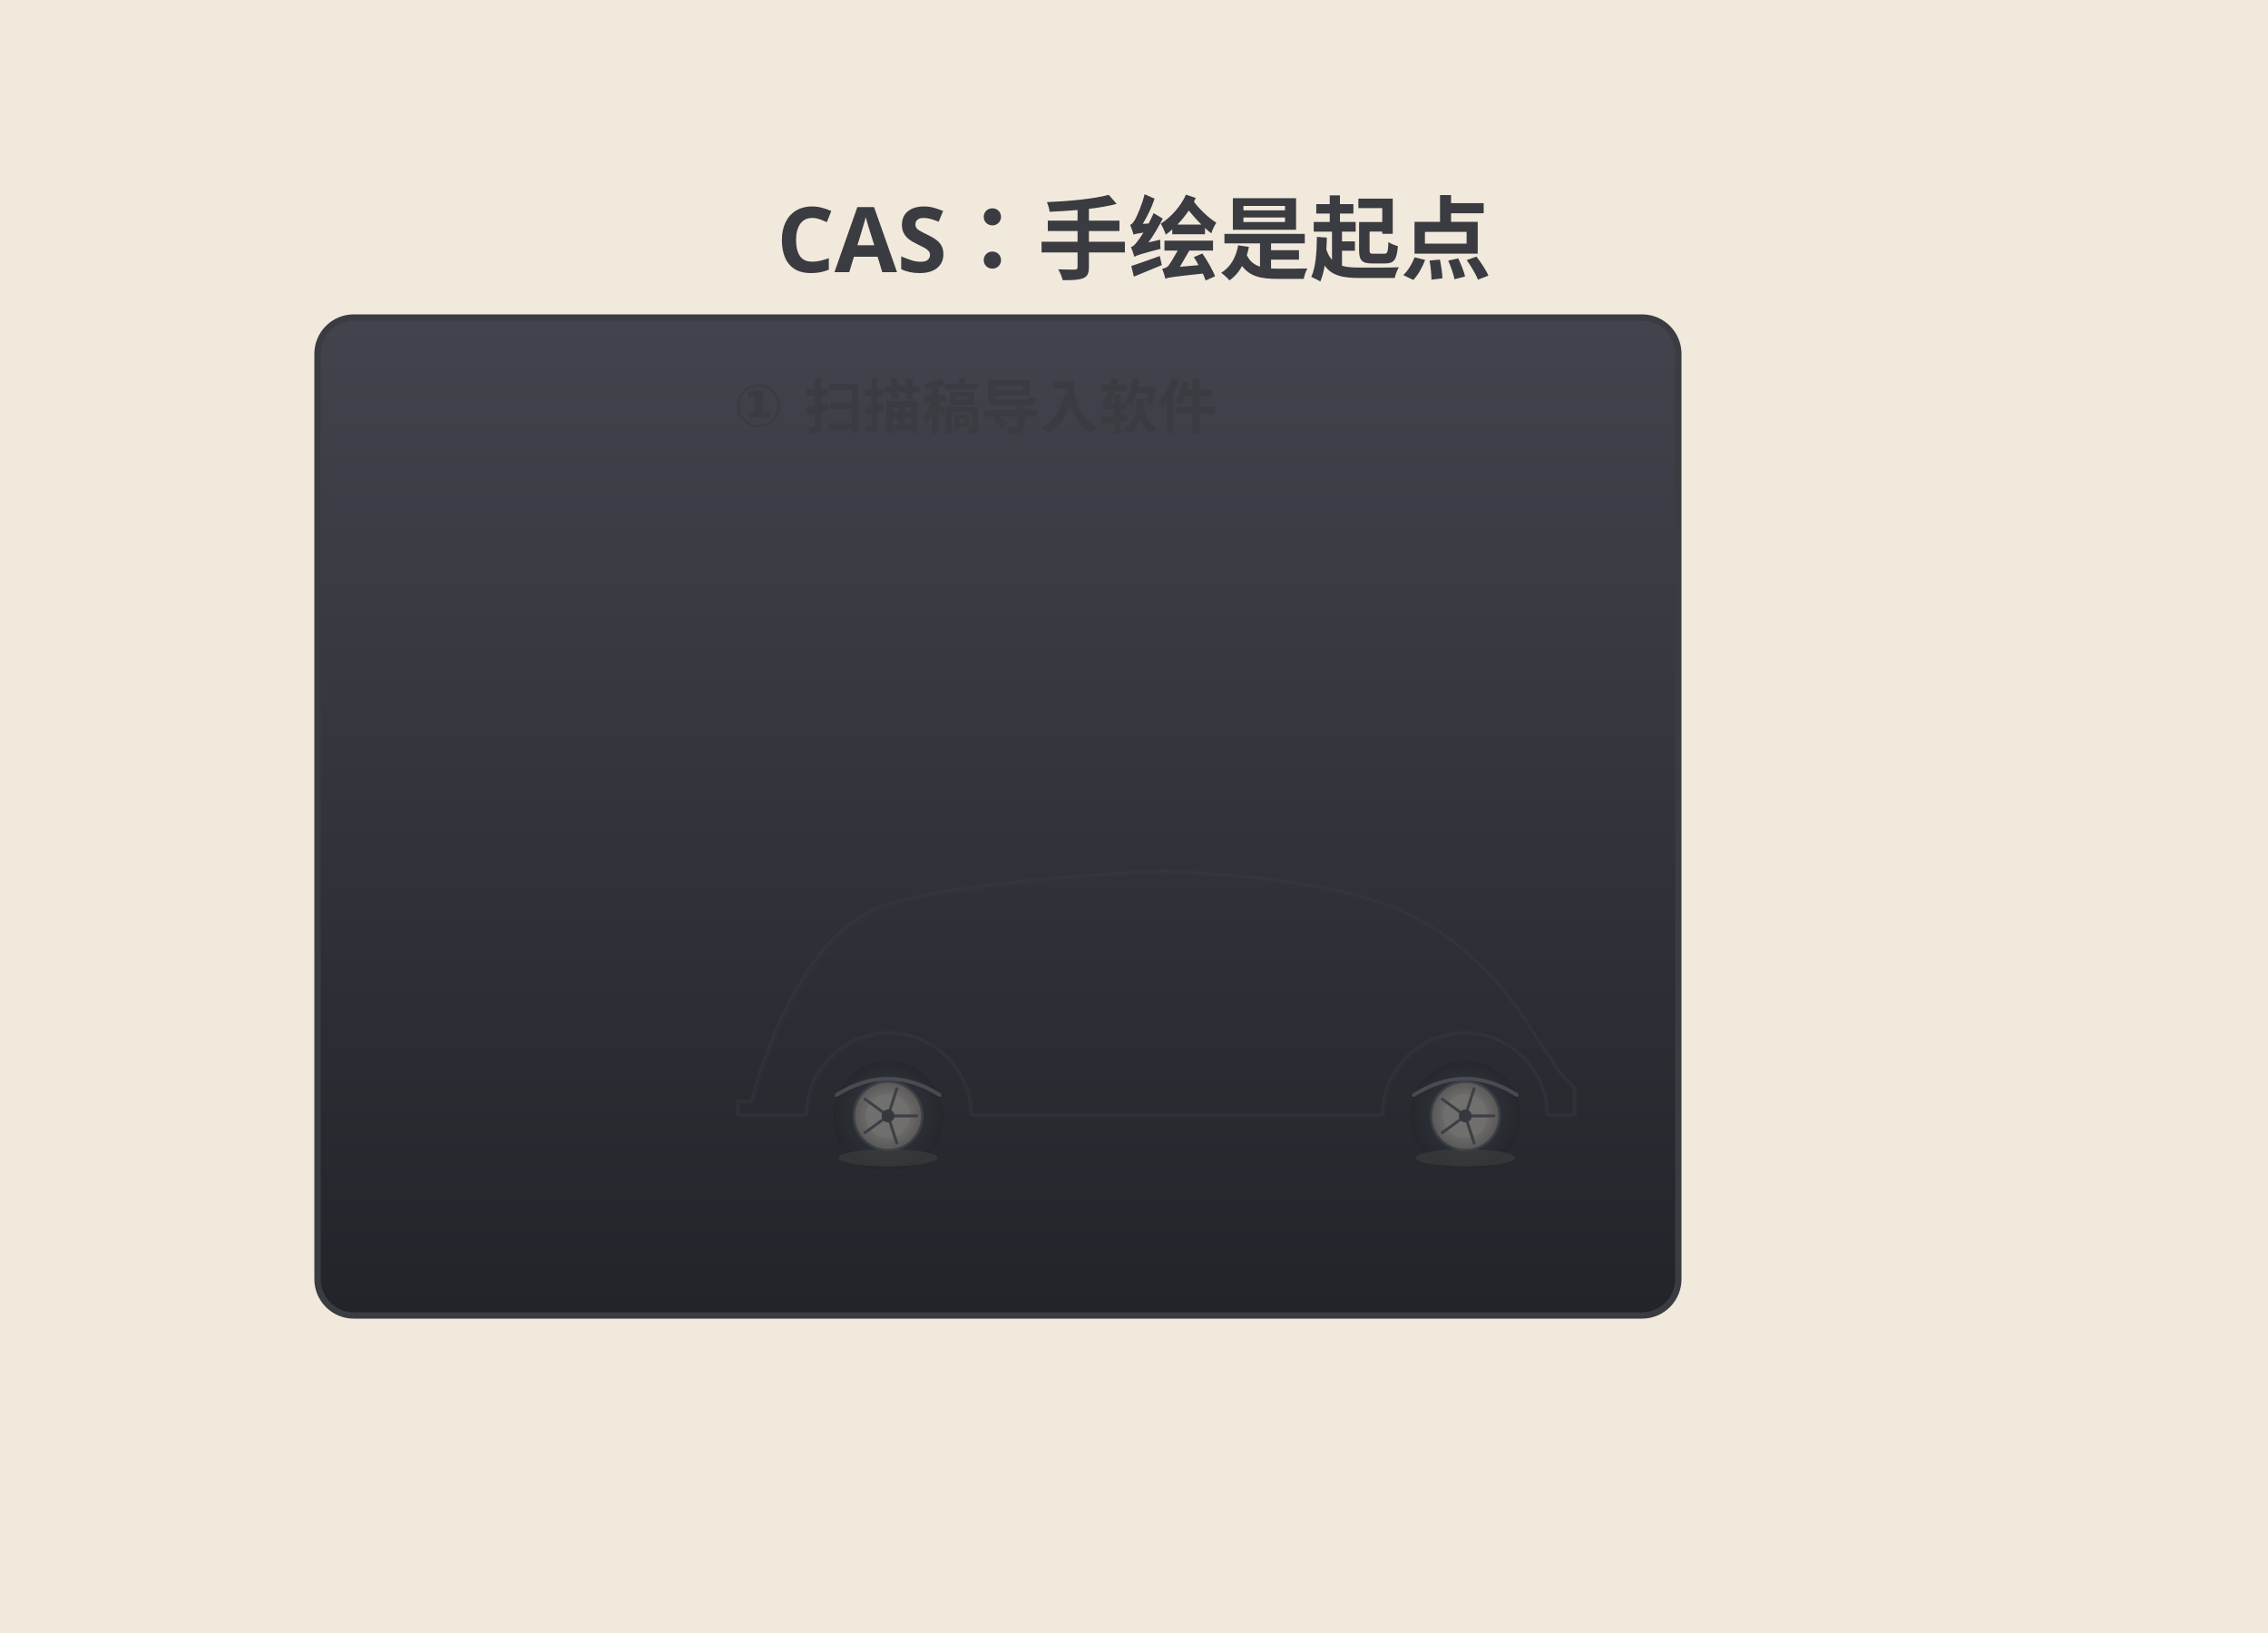
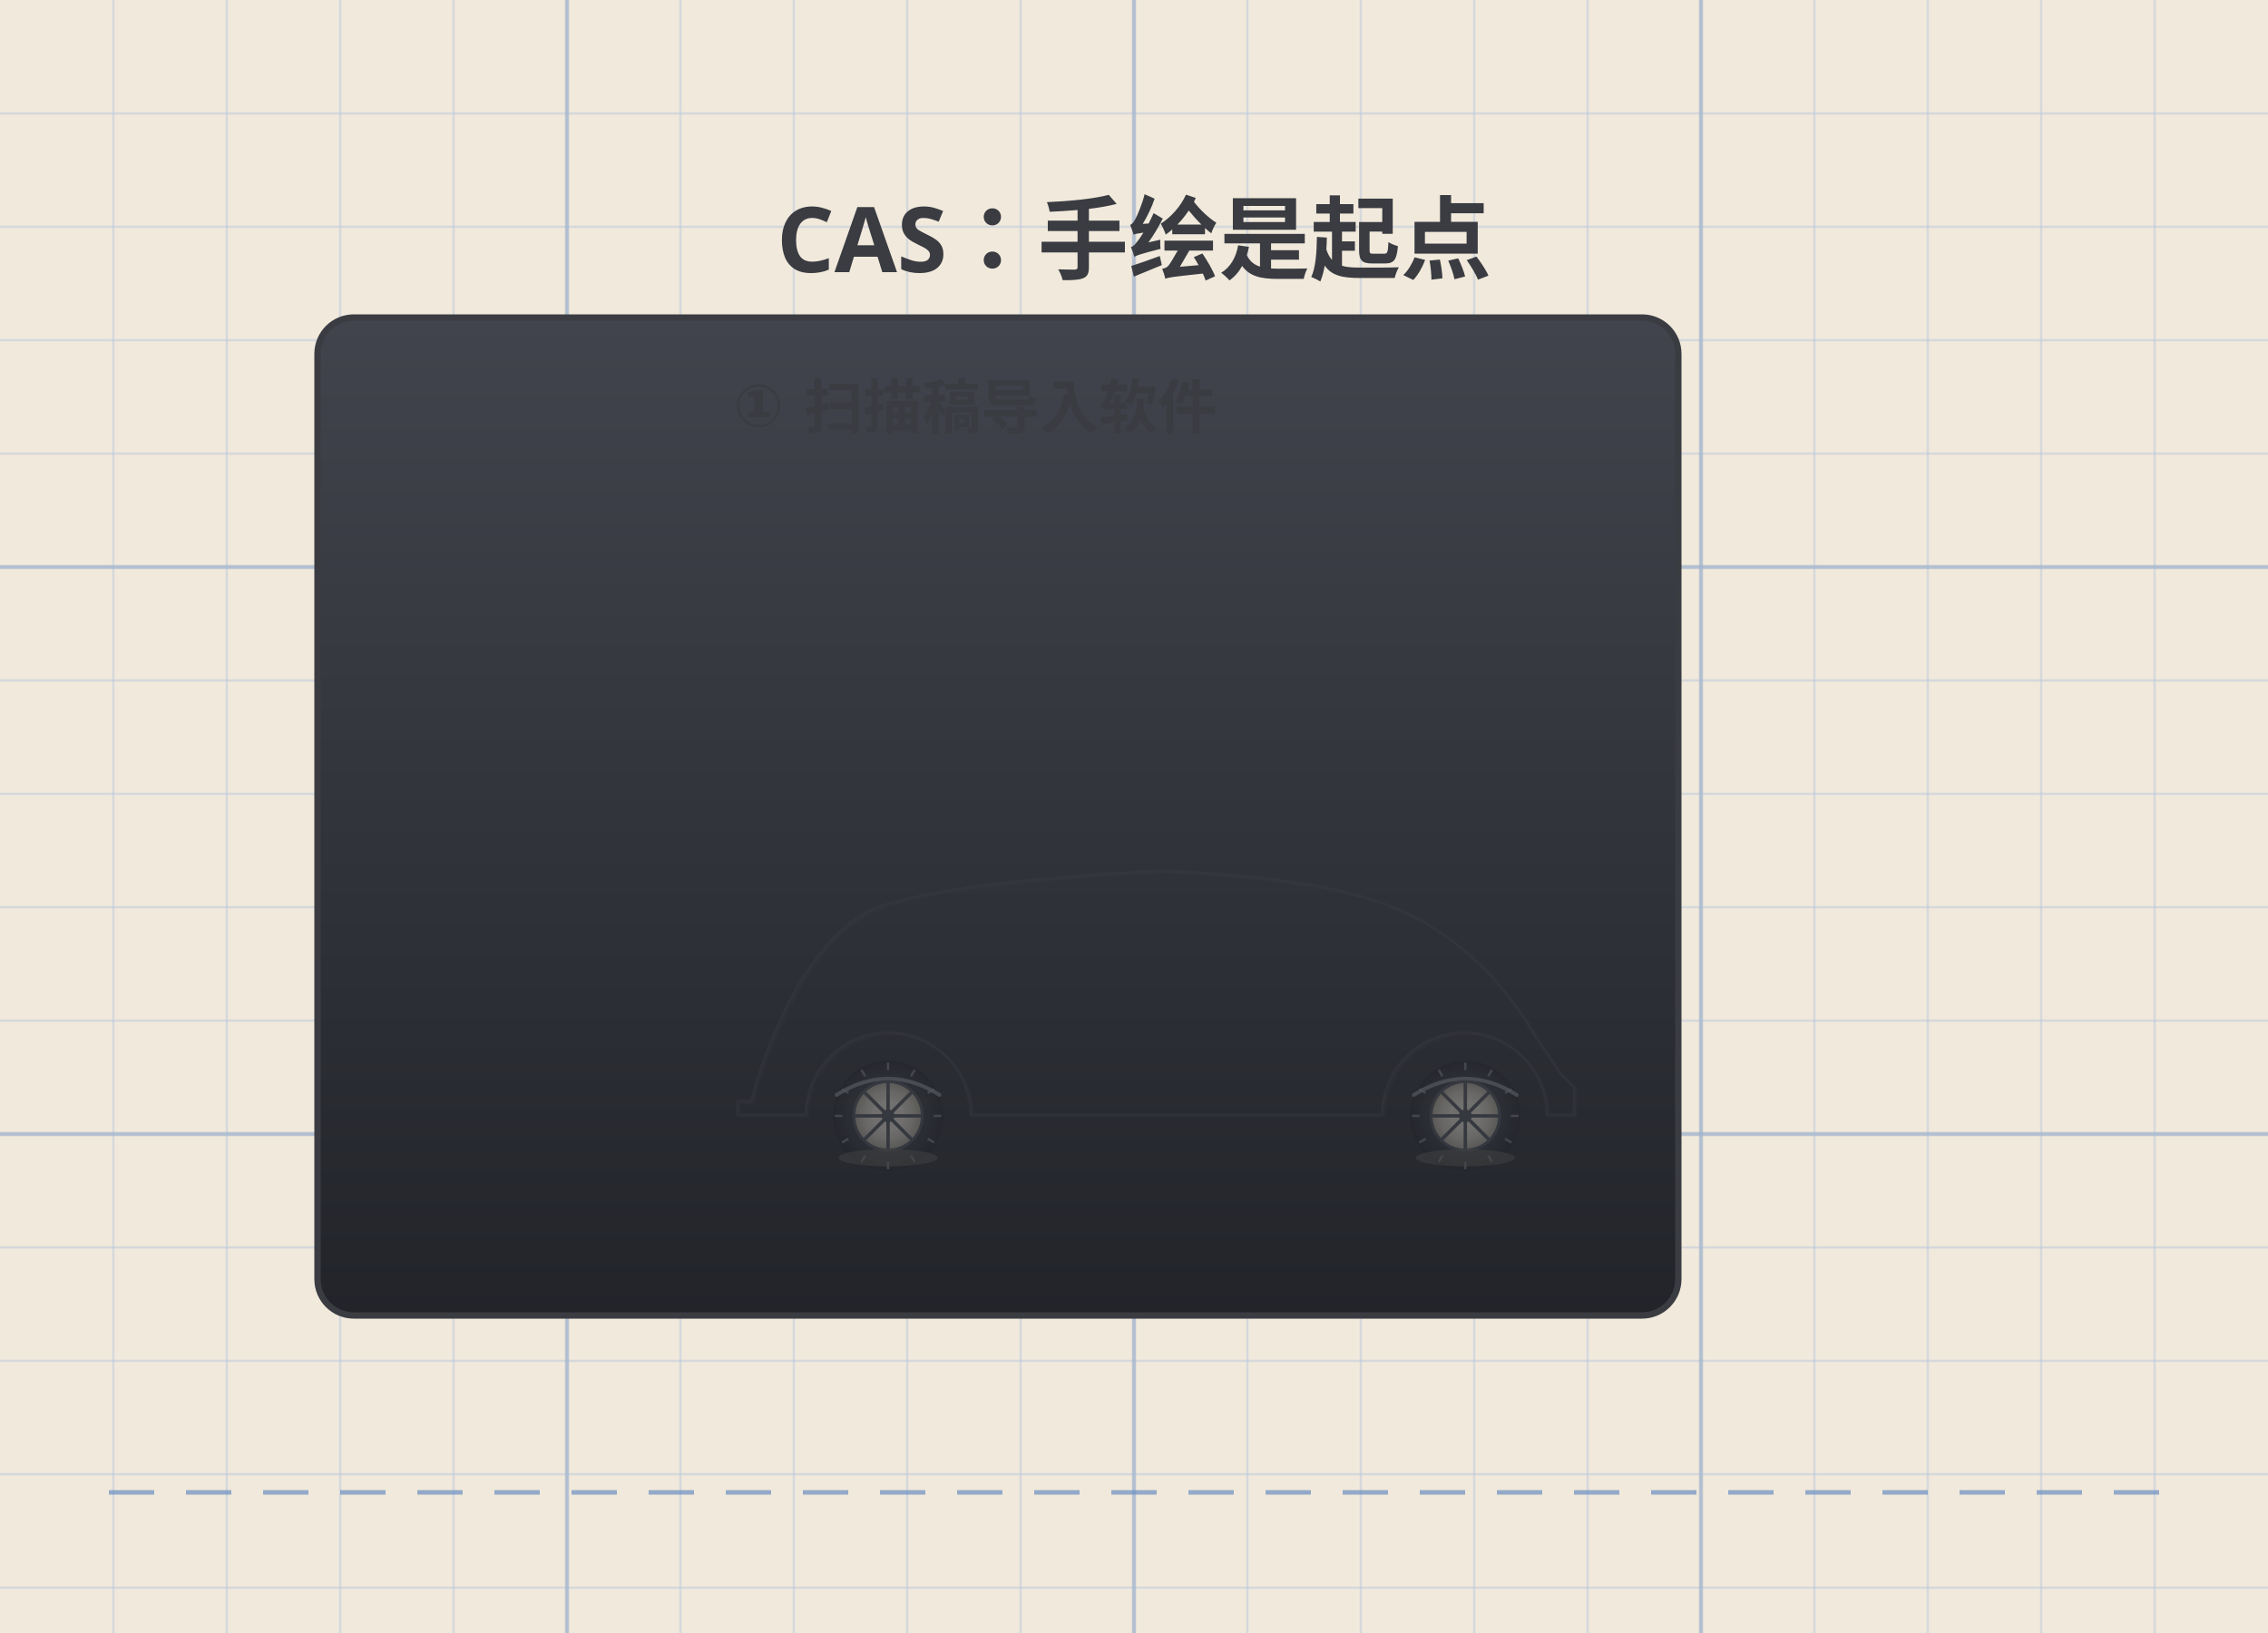
<svg xmlns="http://www.w3.org/2000/svg" viewBox="0 0 500 360" role="img">
  <defs>
    <linearGradient id="gBody" x1="0" y1="0" x2="0" y2="1">
      <stop offset="0%" stop-color="#FBF9F3" />
      <stop offset="18%" stop-color="#E9E4D8" />
      <stop offset="55%" stop-color="#C9C2B2" />
      <stop offset="100%" stop-color="#9C9484" />
    </linearGradient>
    <linearGradient id="gGlass" x1="0" y1="0" x2="0" y2="1">
      <stop offset="0%" stop-color="#55585F" />
      <stop offset="100%" stop-color="#7B7F88" />
    </linearGradient>
    <radialGradient id="gTire" cx="0.5" cy="0.5" r="0.5">
      <stop offset="0%" stop-color="#4A4E55" />
      <stop offset="75%" stop-color="#2D3036" />
      <stop offset="100%" stop-color="#202227" />
    </radialGradient>
    <radialGradient id="gRim" cx="0.5" cy="0.5" r="0.5">
      <stop offset="0%" stop-color="#F3F2EC" />
      <stop offset="70%" stop-color="#C6C1B4" />
      <stop offset="100%" stop-color="#A39C8D" />
    </radialGradient>
    <radialGradient id="gGround" cx="0.5" cy="0.5" r="0.5">
      <stop offset="0%" stop-color="#8A8478" stop-opacity="0.34" />
      <stop offset="100%" stop-color="#8A8478" stop-opacity="0" />
    </radialGradient>
    <radialGradient id="gMetal" cx="0.5" cy="0.36" r="0.66">
      <stop offset="0%" stop-color="#FDFCF8" />
      <stop offset="24%" stop-color="#D4CFC2" />
      <stop offset="48%" stop-color="#8B8478" />
      <stop offset="66%" stop-color="#3A3C42" />
      <stop offset="82%" stop-color="#B9B3A6" />
      <stop offset="100%" stop-color="#6E6A61" />
    </radialGradient>
    <radialGradient id="gMatte" cx="0.5" cy="0.42" r="0.62">
      <stop offset="0%" stop-color="#EFEDE6" />
      <stop offset="55%" stop-color="#B9B4A8" />
      <stop offset="100%" stop-color="#7D786E" />
    </radialGradient>
    <radialGradient id="gGlassBall" cx="0.36" cy="0.32" r="0.7">
      <stop offset="0%" stop-color="#FBF9F3" stop-opacity="0.2" />
      <stop offset="55%" stop-color="#7B7F88" stop-opacity="0.1" />
      <stop offset="100%" stop-color="#3A3C42" stop-opacity="0.38" />
    </radialGradient>
    <linearGradient id="gTonePaper" x1="0" y1="0" x2="0" y2="1">
      <stop offset="0%" stop-color="#D6D0C2" />
      <stop offset="100%" stop-color="#BCB5A5" />
    </linearGradient>
    <linearGradient id="gScreen" x1="0" y1="0" x2="0" y2="1">
      <stop offset="0%" stop-color="#41444C" />
      <stop offset="100%" stop-color="#22242A" />
    </linearGradient>
  </defs>
  <rect x="0" y="0" width="500" height="360" fill="#F1E9DB" />
+   <line x1="25" y1="0" x2="25" y2="360" stroke="#B9C8DC" stroke-width="0.5" opacity="0.5" />
+   <line x1="50" y1="0" x2="50" y2="360" stroke="#B9C8DC" stroke-width="0.5" opacity="0.5" />
+   <line x1="75" y1="0" x2="75" y2="360" stroke="#B9C8DC" stroke-width="0.5" opacity="0.5" />
+   <line x1="100" y1="0" x2="100" y2="360" stroke="#B9C8DC" stroke-width="0.5" opacity="0.5" />
+   <line x1="125" y1="0" x2="125" y2="360" stroke="#B9C8DC" stroke-width="0.5" opacity="0.5" />
+   <line x1="150" y1="0" x2="150" y2="360" stroke="#B9C8DC" stroke-width="0.5" opacity="0.5" />
+   <line x1="175" y1="0" x2="175" y2="360" stroke="#B9C8DC" stroke-width="0.5" opacity="0.5" />
+   <line x1="200" y1="0" x2="200" y2="360" stroke="#B9C8DC" stroke-width="0.5" opacity="0.5" />
+   <line x1="225" y1="0" x2="225" y2="360" stroke="#B9C8DC" stroke-width="0.5" opacity="0.5" />
+   <line x1="250" y1="0" x2="250" y2="360" stroke="#B9C8DC" stroke-width="0.5" opacity="0.5" />
+   <line x1="275" y1="0" x2="275" y2="360" stroke="#B9C8DC" stroke-width="0.5" opacity="0.5" />
+   <line x1="300" y1="0" x2="300" y2="360" stroke="#B9C8DC" stroke-width="0.5" opacity="0.5" />
+   <line x1="325" y1="0" x2="325" y2="360" stroke="#B9C8DC" stroke-width="0.5" opacity="0.5" />
+   <line x1="350" y1="0" x2="350" y2="360" stroke="#B9C8DC" stroke-width="0.5" opacity="0.5" />
+   <line x1="375" y1="0" x2="375" y2="360" stroke="#B9C8DC" stroke-width="0.5" opacity="0.5" />
+   <line x1="400" y1="0" x2="400" y2="360" stroke="#B9C8DC" stroke-width="0.5" opacity="0.5" />
+   <line x1="425" y1="0" x2="425" y2="360" stroke="#B9C8DC" stroke-width="0.5" opacity="0.5" />
+   <line x1="450" y1="0" x2="450" y2="360" stroke="#B9C8DC" stroke-width="0.5" opacity="0.5" />
+   <line x1="475" y1="0" x2="475" y2="360" stroke="#B9C8DC" stroke-width="0.5" opacity="0.5" />
+   <line x1="0" y1="25" x2="500" y2="25" stroke="#B9C8DC" stroke-width="0.5" opacity="0.5" />
+   <line x1="0" y1="50" x2="500" y2="50" stroke="#B9C8DC" stroke-width="0.5" opacity="0.5" />
+   <line x1="0" y1="75" x2="500" y2="75" stroke="#B9C8DC" stroke-width="0.5" opacity="0.5" />
+   <line x1="0" y1="100" x2="500" y2="100" stroke="#B9C8DC" stroke-width="0.5" opacity="0.5" />
+   <line x1="0" y1="125" x2="500" y2="125" stroke="#B9C8DC" stroke-width="0.5" opacity="0.5" />
+   <line x1="0" y1="150" x2="500" y2="150" stroke="#B9C8DC" stroke-width="0.5" opacity="0.5" />
+   <line x1="0" y1="175" x2="500" y2="175" stroke="#B9C8DC" stroke-width="0.5" opacity="0.5" />
+   <line x1="0" y1="200" x2="500" y2="200" stroke="#B9C8DC" stroke-width="0.5" opacity="0.5" />
+   <line x1="0" y1="225" x2="500" y2="225" stroke="#B9C8DC" stroke-width="0.5" opacity="0.5" />
+   <line x1="0" y1="250" x2="500" y2="250" stroke="#B9C8DC" stroke-width="0.5" opacity="0.5" />
+   <line x1="0" y1="275" x2="500" y2="275" stroke="#B9C8DC" stroke-width="0.5" opacity="0.5" />
+   <line x1="0" y1="300" x2="500" y2="300" stroke="#B9C8DC" stroke-width="0.5" opacity="0.5" />
+   <line x1="0" y1="325" x2="500" y2="325" stroke="#B9C8DC" stroke-width="0.5" opacity="0.5" />
+   <line x1="0" y1="350" x2="500" y2="350" stroke="#B9C8DC" stroke-width="0.5" opacity="0.5" />
+   <line x1="125" y1="0" x2="125" y2="360" stroke="#9FB2CC" stroke-width="0.9" opacity="0.65" />
+   <line x1="250" y1="0" x2="250" y2="360" stroke="#9FB2CC" stroke-width="0.9" opacity="0.65" />
+   <line x1="375" y1="0" x2="375" y2="360" stroke="#9FB2CC" stroke-width="0.9" opacity="0.65" />
+   <line x1="0" y1="125" x2="500" y2="125" stroke="#9FB2CC" stroke-width="0.9" opacity="0.65" />
+   <line x1="0" y1="250" x2="500" y2="250" stroke="#9FB2CC" stroke-width="0.9" opacity="0.65" />
+   <line x1="24" y1="329" x2="476" y2="329" stroke="#6B8FC2" stroke-width="1.0" stroke-dasharray="10 7" opacity="0.7" />
  <rect x="70" y="70" width="300" height="220" rx="8" fill="url(#gScreen)" stroke="#3A3C42" stroke-width="1.4" />
  <g transform="translate(150 120) scale(0.42)" opacity="0.4">
    <path d="M37.2 292.3 C37.2 292.3 58.8 203.0 109.2 188.6 C138.0 180.0 195.6 174.2 253.2 171.3 C310.8 174.2 354.0 180.0 382.8 194.4 C411.6 208.7 433.2 231.8 447.6 256.3 L462.0 277.9 L469.2 285.1 L469.2 299.5 L454.8 299.5 C454.8 275.0 434.6 256.3 411.6 256.3 C388.6 256.3 368.4 275.0 368.4 299.5 L152.4 299.5 C152.4 275.0 132.2 256.3 109.2 256.3 C86.2 256.3 66.0 275.0 66.0 299.5 L30.0 299.5 L30.0 292.3 Z" stroke="#3A3C42" stroke-width="1.5" stroke-linecap="round" stroke-linejoin="round" fill="none" opacity="0.9" />
    <path d="M37.2 292.3 C37.2 292.3 58.8 203.0 109.2 188.6 C138.0 180.0 195.6 174.2 253.2 171.3 C310.8 174.2 354.0 180.0 382.8 194.4 C411.6 208.7 433.2 231.8 447.6 256.3 L462.0 277.9 L469.2 285.1 L469.2 299.5 L454.8 299.5 C454.8 275.0 434.6 256.3 411.6 256.3 C388.6 256.3 368.4 275.0 368.4 299.5 L152.4 299.5 C152.4 275.0 132.2 256.3 109.2 256.3 C86.2 256.3 66.0 275.0 66.0 299.5 L30.0 299.5 L30.0 292.3 Z" stroke="#3A3C42" stroke-width="1" stroke-linecap="round" stroke-linejoin="round" fill="none" opacity="0.45" transform="translate(1.2 0.9)" />
    <path d="M37.2 292.3 C37.2 292.3 58.8 203.0 109.2 188.6 C138.0 180.0 195.6 174.2 253.2 171.3 C310.8 174.2 354.0 180.0 382.8 194.4 C411.6 208.7 433.2 231.8 447.6 256.3 L462.0 277.9 L469.2 285.1 L469.2 299.5 L454.8 299.5 C454.8 275.0 434.6 256.3 411.6 256.3 C388.6 256.3 368.4 275.0 368.4 299.5 L152.4 299.5 C152.4 275.0 132.2 256.3 109.2 256.3 C86.2 256.3 66.0 275.0 66.0 299.5 L30.0 299.5 L30.0 292.3 Z" stroke="#3A3C42" stroke-width="0.8" stroke-linecap="round" stroke-linejoin="round" fill="none" stroke-dasharray="26 16 48 20 18 10" opacity="0.5" />
    <circle cx="109" cy="300" r="29" fill="url(#gTire)" />
+     <line x1="133.0" y1="300.0" x2="137.0" y2="300.0" stroke="#8B8F98" stroke-width="1.2" opacity="0.7" />
+     <line x1="129.8" y1="312.0" x2="133.2" y2="314.0" stroke="#8B8F98" stroke-width="1.2" opacity="0.7" />
+     <line x1="121.0" y1="320.8" x2="123.0" y2="324.2" stroke="#8B8F98" stroke-width="1.2" opacity="0.7" />
+     <line x1="109.0" y1="324.0" x2="109.0" y2="328.0" stroke="#8B8F98" stroke-width="1.2" opacity="0.7" />
+     <line x1="97.0" y1="320.8" x2="95.0" y2="324.2" stroke="#8B8F98" stroke-width="1.2" opacity="0.7" />
+     <line x1="88.2" y1="312.0" x2="84.8" y2="314.0" stroke="#8B8F98" stroke-width="1.2" opacity="0.7" />
+     <line x1="85.0" y1="300.0" x2="81.0" y2="300.0" stroke="#8B8F98" stroke-width="1.2" opacity="0.7" />
+     <line x1="88.2" y1="288.0" x2="84.8" y2="286.0" stroke="#8B8F98" stroke-width="1.2" opacity="0.7" />
+     <line x1="97.0" y1="279.2" x2="95.0" y2="275.8" stroke="#8B8F98" stroke-width="1.2" opacity="0.7" />
+     <line x1="109.0" y1="276.0" x2="109.0" y2="272.0" stroke="#8B8F98" stroke-width="1.2" opacity="0.7" />
+     <line x1="121.0" y1="279.2" x2="123.0" y2="275.8" stroke="#8B8F98" stroke-width="1.2" opacity="0.7" />
+     <line x1="129.8" y1="288.0" x2="133.2" y2="286.0" stroke="#8B8F98" stroke-width="1.2" opacity="0.7" />
    <path d="M82 289 Q109 272 136 289" stroke="#8B8F98" stroke-width="2.0" fill="none" stroke-linecap="round" opacity="0.8" />
-     <circle cx="109" cy="300" r="18" fill="url(#gRim)" stroke="#5B5E66" stroke-width="1.2" />
-     <circle cx="109" cy="300" r="11.5" fill="#DDD8CB" />
-     <line x1="109" y1="300" x2="124.0" y2="300.0" stroke="#5B5E66" stroke-width="1.5" stroke-linecap="round" />
-     <line x1="109" y1="300" x2="113.6" y2="314.3" stroke="#5B5E66" stroke-width="1.5" stroke-linecap="round" />
-     <line x1="109" y1="300" x2="96.9" y2="308.8" stroke="#5B5E66" stroke-width="1.5" stroke-linecap="round" />
-     <line x1="109" y1="300" x2="96.9" y2="291.2" stroke="#5B5E66" stroke-width="1.5" stroke-linecap="round" />
-     <line x1="109" y1="300" x2="113.6" y2="285.7" stroke="#5B5E66" stroke-width="1.5" stroke-linecap="round" />
+     <circle cx="109" cy="300" r="18" fill="url(#gRim)" stroke="#4A4E56" stroke-width="1.5" />
+     <circle cx="109" cy="300" r="8.5" fill="#DDD8CB" />
+     <line x1="109" y1="300" x2="126.0" y2="300.0" stroke="#4A4E56" stroke-width="1.8" stroke-linecap="round" />
+     <line x1="109" y1="300" x2="121.0" y2="312.0" stroke="#4A4E56" stroke-width="1.8" stroke-linecap="round" />
+     <line x1="109" y1="300" x2="109.0" y2="317.0" stroke="#4A4E56" stroke-width="1.8" stroke-linecap="round" />
+     <line x1="109" y1="300" x2="97.0" y2="312.0" stroke="#4A4E56" stroke-width="1.8" stroke-linecap="round" />
+     <line x1="109" y1="300" x2="92.0" y2="300.0" stroke="#4A4E56" stroke-width="1.8" stroke-linecap="round" />
+     <line x1="109" y1="300" x2="97.0" y2="288.0" stroke="#4A4E56" stroke-width="1.8" stroke-linecap="round" />
+     <line x1="109" y1="300" x2="109.0" y2="283.0" stroke="#4A4E56" stroke-width="1.8" stroke-linecap="round" />
+     <line x1="109" y1="300" x2="121.0" y2="288.0" stroke="#4A4E56" stroke-width="1.8" stroke-linecap="round" />
    <circle cx="109" cy="300" r="3.4" fill="#4A4E56" />
    <ellipse cx="109" cy="322" rx="26" ry="4.5" fill="#6E6A61" opacity="0.5" />
    <circle cx="412" cy="300" r="29" fill="url(#gTire)" />
+     <line x1="436.0" y1="300.0" x2="440.0" y2="300.0" stroke="#8B8F98" stroke-width="1.2" opacity="0.7" />
+     <line x1="432.8" y1="312.0" x2="436.2" y2="314.0" stroke="#8B8F98" stroke-width="1.2" opacity="0.7" />
+     <line x1="424.0" y1="320.8" x2="426.0" y2="324.2" stroke="#8B8F98" stroke-width="1.2" opacity="0.7" />
+     <line x1="412.0" y1="324.0" x2="412.0" y2="328.0" stroke="#8B8F98" stroke-width="1.2" opacity="0.7" />
+     <line x1="400.0" y1="320.8" x2="398.0" y2="324.2" stroke="#8B8F98" stroke-width="1.2" opacity="0.7" />
+     <line x1="391.2" y1="312.0" x2="387.8" y2="314.0" stroke="#8B8F98" stroke-width="1.2" opacity="0.7" />
+     <line x1="388.0" y1="300.0" x2="384.0" y2="300.0" stroke="#8B8F98" stroke-width="1.2" opacity="0.7" />
+     <line x1="391.2" y1="288.0" x2="387.8" y2="286.0" stroke="#8B8F98" stroke-width="1.2" opacity="0.7" />
+     <line x1="400.0" y1="279.2" x2="398.0" y2="275.8" stroke="#8B8F98" stroke-width="1.2" opacity="0.7" />
+     <line x1="412.0" y1="276.0" x2="412.0" y2="272.0" stroke="#8B8F98" stroke-width="1.2" opacity="0.7" />
+     <line x1="424.0" y1="279.2" x2="426.0" y2="275.8" stroke="#8B8F98" stroke-width="1.2" opacity="0.7" />
+     <line x1="432.8" y1="288.0" x2="436.2" y2="286.0" stroke="#8B8F98" stroke-width="1.2" opacity="0.7" />
    <path d="M385 289 Q412 272 439 289" stroke="#8B8F98" stroke-width="2.0" fill="none" stroke-linecap="round" opacity="0.8" />
-     <circle cx="412" cy="300" r="18" fill="url(#gRim)" stroke="#5B5E66" stroke-width="1.2" />
-     <circle cx="412" cy="300" r="11.5" fill="#DDD8CB" />
-     <line x1="412" y1="300" x2="427.0" y2="300.0" stroke="#5B5E66" stroke-width="1.5" stroke-linecap="round" />
-     <line x1="412" y1="300" x2="416.6" y2="314.3" stroke="#5B5E66" stroke-width="1.5" stroke-linecap="round" />
-     <line x1="412" y1="300" x2="399.9" y2="308.8" stroke="#5B5E66" stroke-width="1.5" stroke-linecap="round" />
-     <line x1="412" y1="300" x2="399.9" y2="291.2" stroke="#5B5E66" stroke-width="1.5" stroke-linecap="round" />
-     <line x1="412" y1="300" x2="416.6" y2="285.7" stroke="#5B5E66" stroke-width="1.5" stroke-linecap="round" />
+     <circle cx="412" cy="300" r="18" fill="url(#gRim)" stroke="#4A4E56" stroke-width="1.5" />
+     <circle cx="412" cy="300" r="8.5" fill="#DDD8CB" />
+     <line x1="412" y1="300" x2="429.0" y2="300.0" stroke="#4A4E56" stroke-width="1.8" stroke-linecap="round" />
+     <line x1="412" y1="300" x2="424.0" y2="312.0" stroke="#4A4E56" stroke-width="1.8" stroke-linecap="round" />
+     <line x1="412" y1="300" x2="412.0" y2="317.0" stroke="#4A4E56" stroke-width="1.8" stroke-linecap="round" />
+     <line x1="412" y1="300" x2="400.0" y2="312.0" stroke="#4A4E56" stroke-width="1.8" stroke-linecap="round" />
+     <line x1="412" y1="300" x2="395.0" y2="300.0" stroke="#4A4E56" stroke-width="1.8" stroke-linecap="round" />
+     <line x1="412" y1="300" x2="400.0" y2="288.0" stroke="#4A4E56" stroke-width="1.8" stroke-linecap="round" />
+     <line x1="412" y1="300" x2="412.0" y2="283.0" stroke="#4A4E56" stroke-width="1.8" stroke-linecap="round" />
+     <line x1="412" y1="300" x2="424.0" y2="288.0" stroke="#4A4E56" stroke-width="1.8" stroke-linecap="round" />
    <circle cx="412" cy="300" r="3.4" fill="#4A4E56" />
    <ellipse cx="412" cy="322" rx="26" ry="4.5" fill="#6E6A61" opacity="0.5" />
  </g>
  <text x="215" y="94" text-anchor="middle" font-size="13" font-family="'Microsoft YaHei', sans-serif" font-weight="600" fill="#3A3C42">① 扫描稿导入软件</text>
  <text x="250" y="60" text-anchor="middle" font-size="20" font-family="'Microsoft YaHei', sans-serif" font-weight="600" fill="#3A3C42">CAS：手绘是起点</text>
</svg>
